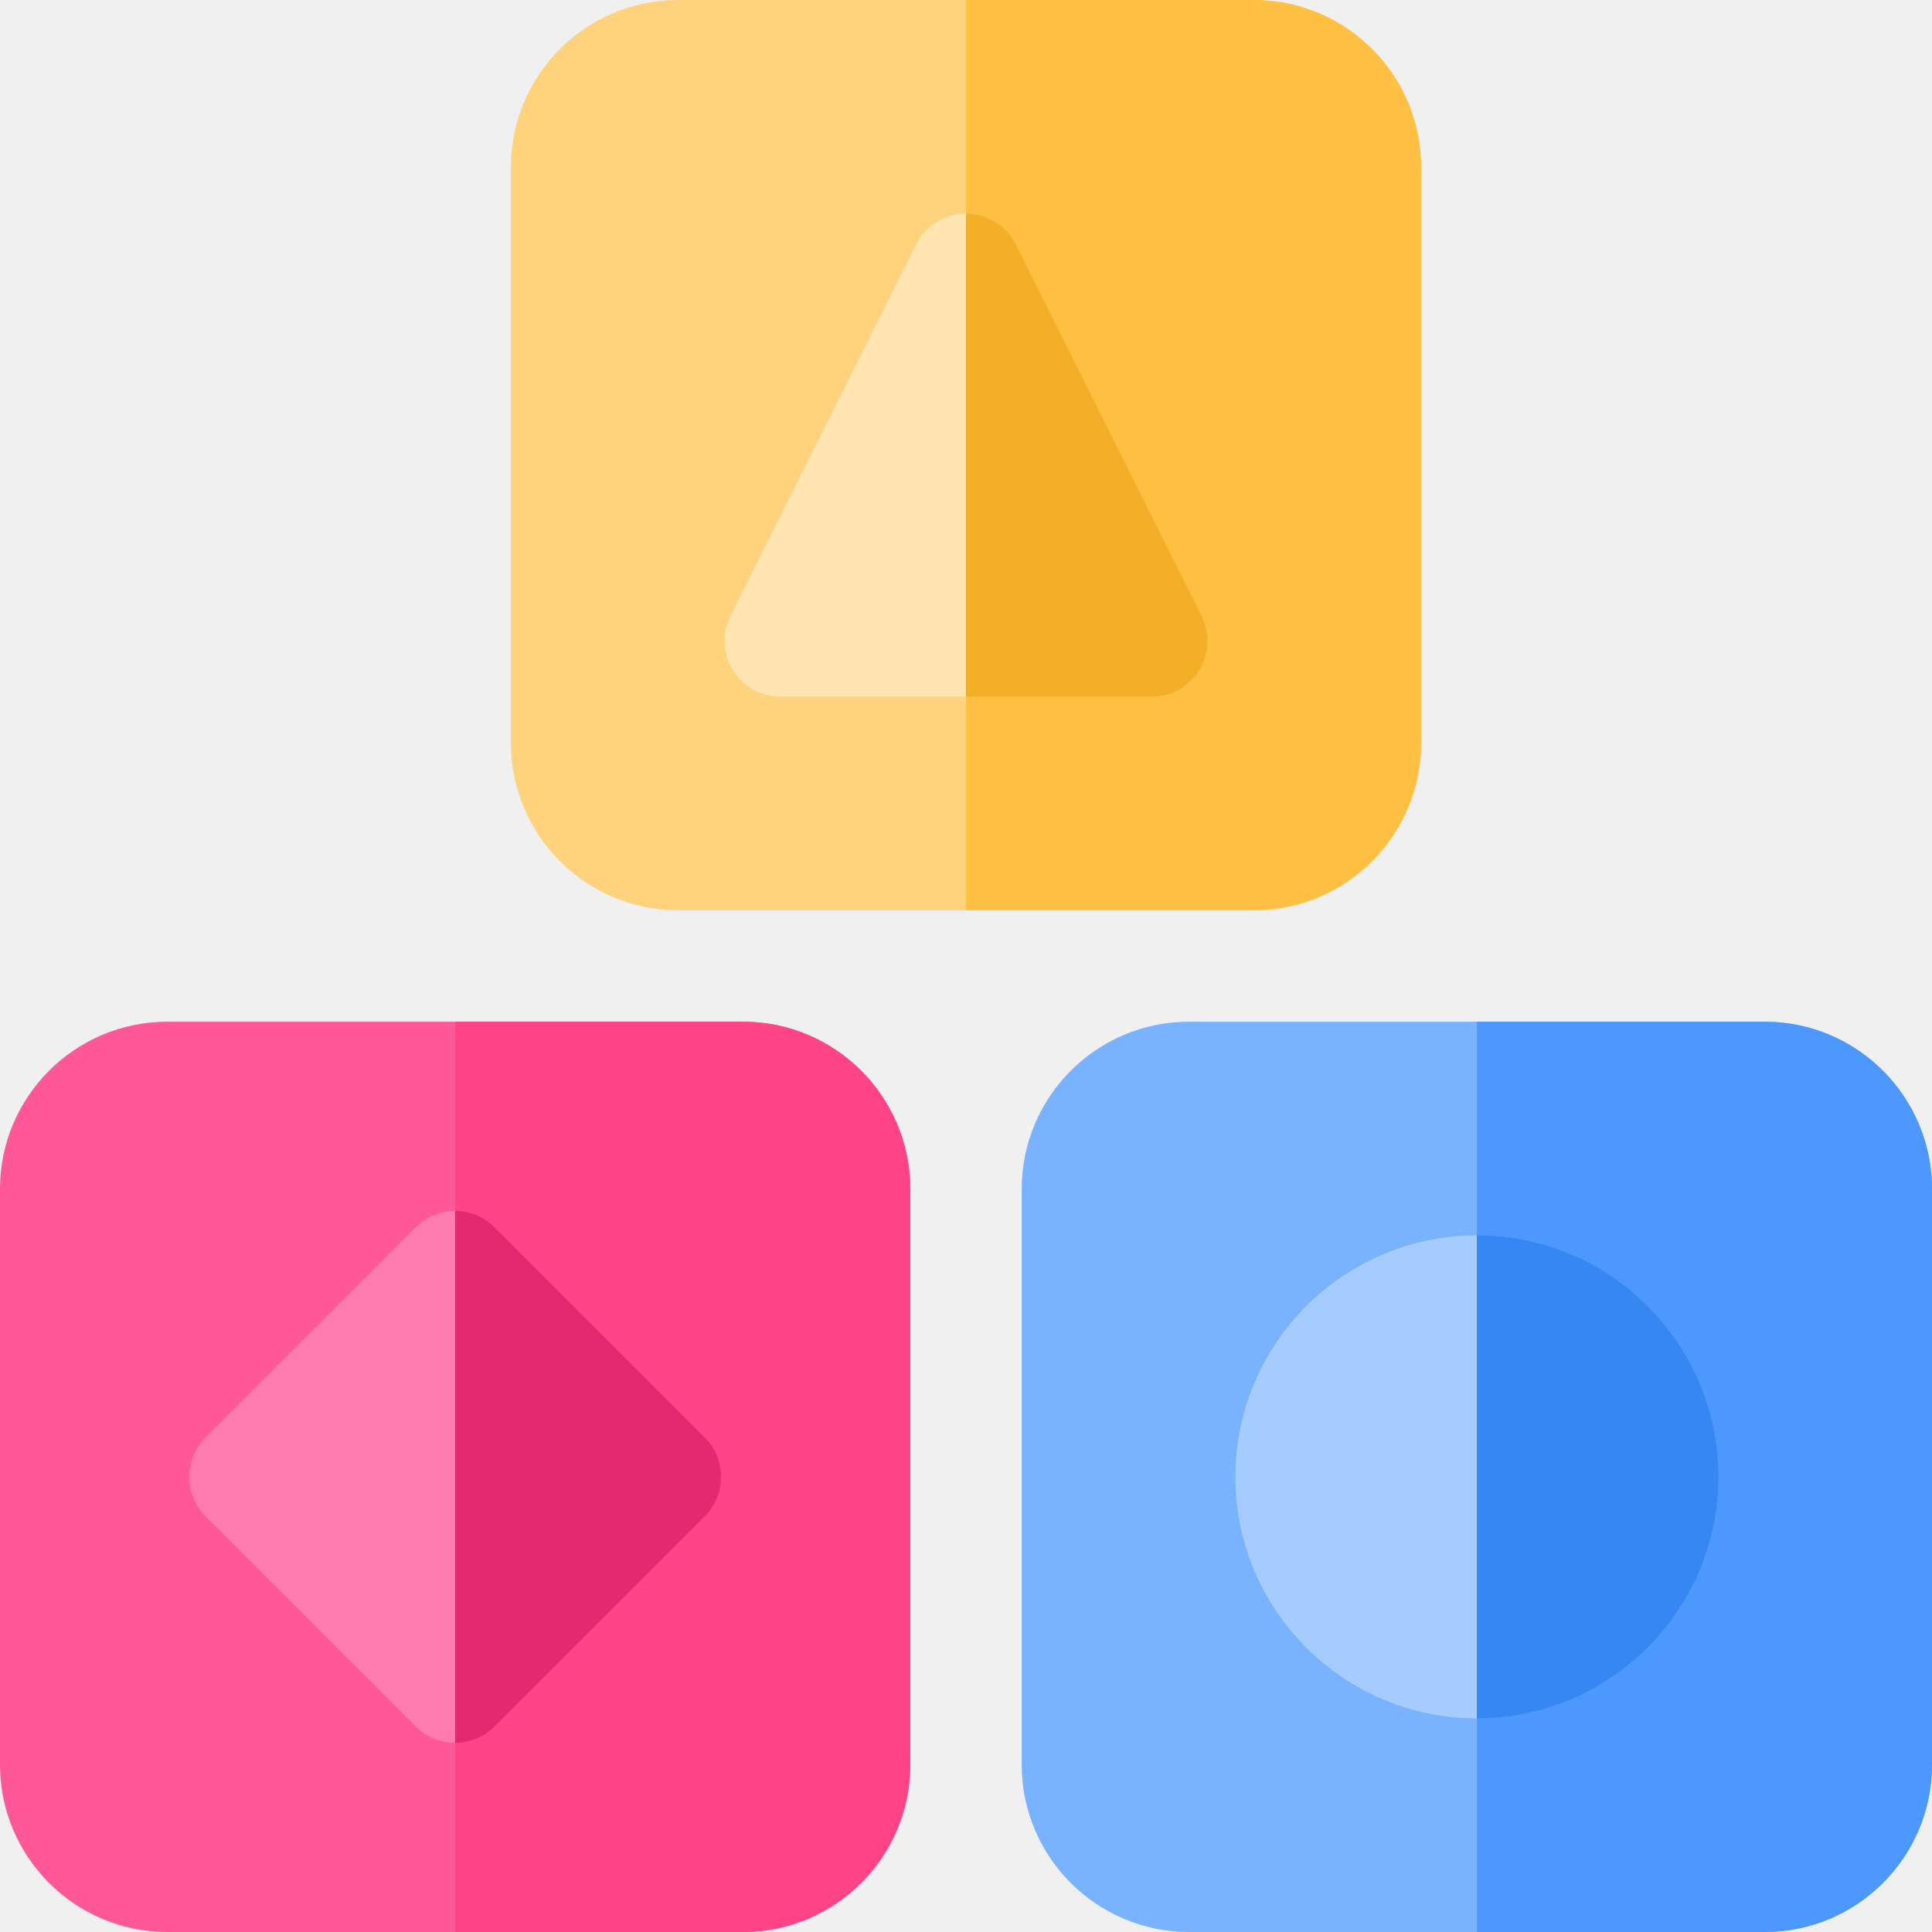
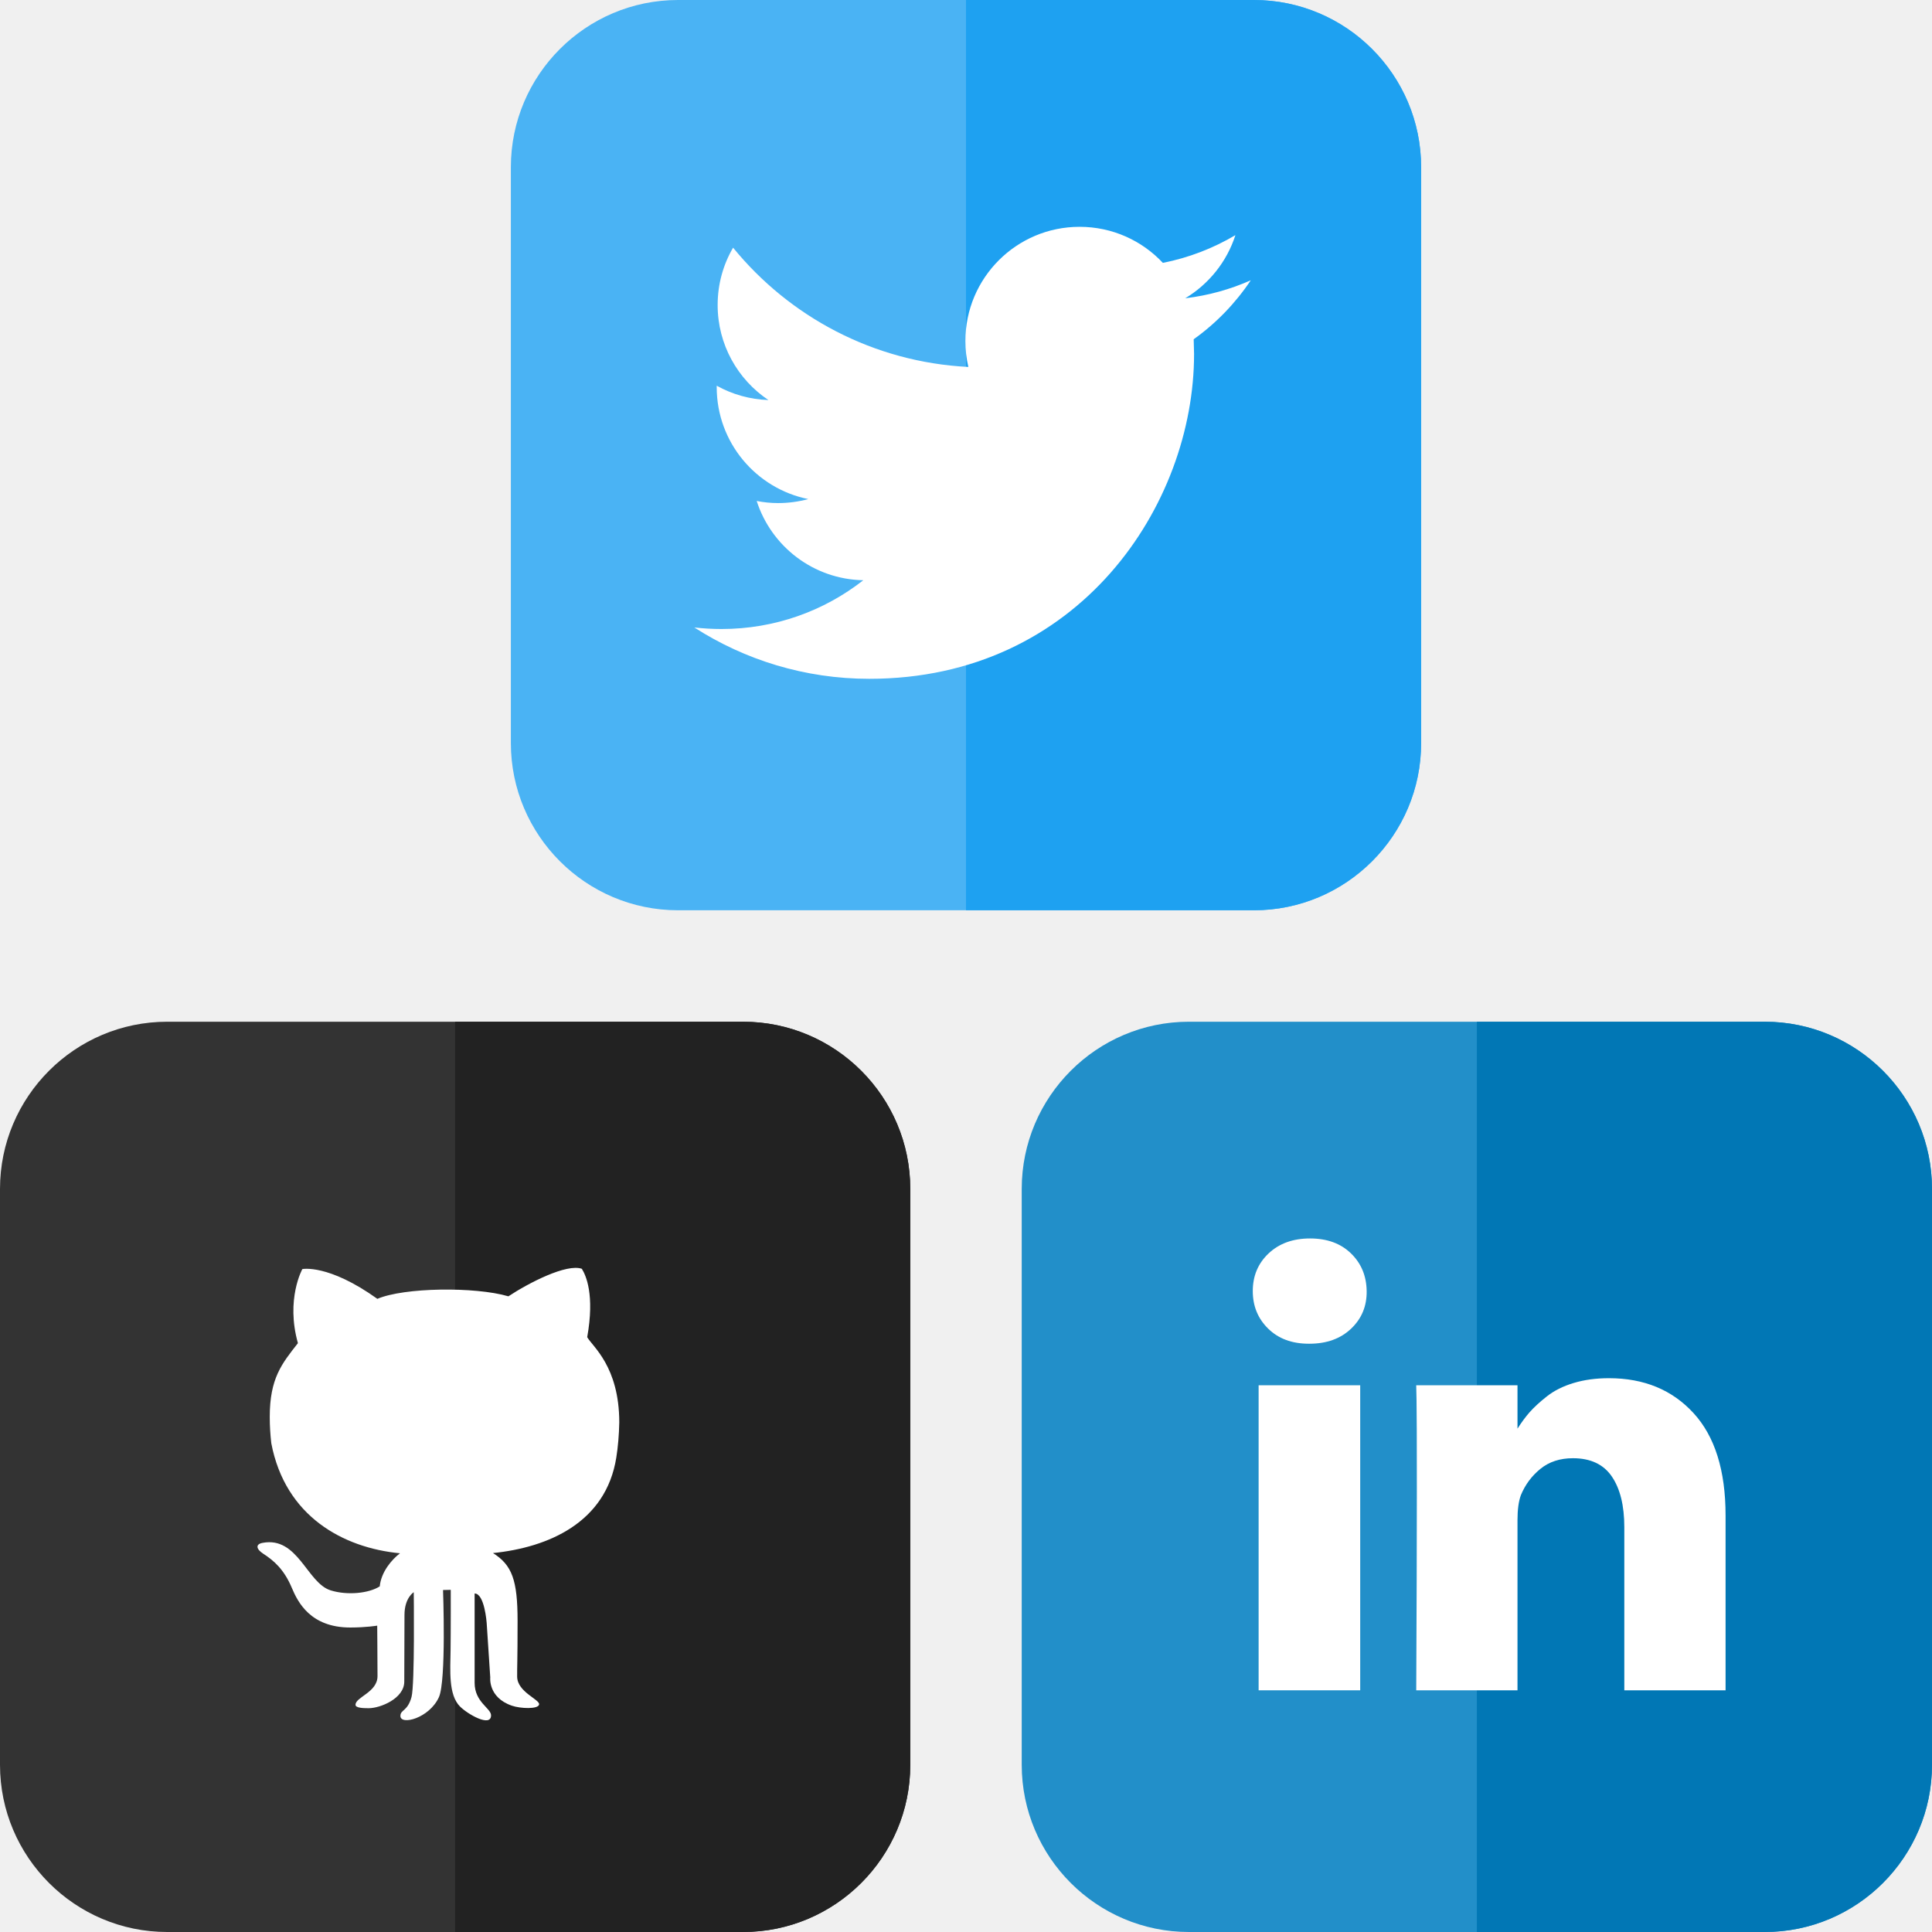
<svg xmlns="http://www.w3.org/2000/svg" width="128px" height="128px" viewBox="0 0 128 128" version="1.1">
  <g id="Page-1" stroke="none" stroke-width="1" fill="none" fill-rule="evenodd">
-     <g id="cubes">
-       <path d="M44.923,0 C38.815,0 33.846,4.969 33.846,11.077 L33.846,49.23 C33.846,55.339 38.815,60.308 44.923,60.308 L83.077,60.308 C89.185,60.308 94.154,55.339 94.154,49.23 L94.154,11.077 C94.154,4.969 89.185,0 83.077,0 L44.923,0 Z" id="Path" fill="#FFD37D" />
-       <path d="M116.923,67.692 L78.77,67.692 C72.661,67.692 67.692,72.661 67.692,78.77 L67.692,116.923 C67.692,123.031 72.661,128 78.77,128 L116.923,128 C123.031,128 128,123.031 128,116.923 L128,78.77 C128,72.661 123.031,67.692 116.923,67.692 Z" id="Path" fill="#79B2FF" />
-       <path d="M49.23,67.692 L11.077,67.692 C4.969,67.692 0,72.661 0,78.77 L0,116.923 C0,123.031 4.969,128 11.077,128 L49.23,128 C55.339,128 60.308,123.031 60.308,116.923 L60.308,78.77 C60.308,72.661 55.339,67.692 49.23,67.692 Z" id="Path" fill="#FF5899" />
-       <path d="M46.689,95.235 L32.765,81.311 C31.323,79.869 28.985,79.869 27.543,81.311 L13.619,95.235 C12.177,96.677 12.177,99.016 13.619,100.457 L27.543,114.382 C28.264,115.103 29.209,115.463 30.154,115.463 C31.099,115.463 32.044,115.103 32.765,114.382 L46.689,100.457 C48.131,99.016 48.131,96.677 46.689,95.235 Z" id="Path" fill="#FF7BAF" />
-       <path d="M49.23,67.692 L30.154,67.692 L30.154,128 L49.23,128 C55.339,128 60.308,123.031 60.308,116.923 L60.308,78.77 C60.308,72.661 55.339,67.692 49.23,67.692 Z" id="Path" fill="#FF4488" />
-       <path d="M46.689,95.235 L32.765,81.311 C32.044,80.59 31.099,80.229 30.154,80.229 L30.154,115.463 C31.099,115.463 32.044,115.103 32.765,114.382 L46.689,100.457 C48.131,99.016 48.131,96.677 46.689,95.235 Z" id="Path" fill="#E42A6E" />
-       <path d="M97.846,81.846 C89.023,81.846 81.846,89.023 81.846,97.846 C81.846,106.669 89.023,113.846 97.846,113.846 C106.669,113.846 113.846,106.669 113.846,97.846 C113.846,89.023 106.669,81.846 97.846,81.846 Z" id="Path" fill="#A5CBFF" />
-       <path d="M116.923,67.692 L97.846,67.692 L97.846,128 L116.923,128 C123.031,128 128,123.031 128,116.923 L128,78.77 C128,72.661 123.031,67.692 116.923,67.692 Z" id="Path" fill="#4C98FF" />
-       <path d="M97.846,81.846 L97.846,113.846 C106.669,113.846 113.846,106.669 113.846,97.846 C113.846,89.023 106.669,81.846 97.846,81.846 Z" id="Path" fill="#3686F3" />
-       <path d="M79.61,40.811 L67.303,16.195 C66.677,14.944 65.398,14.154 64,14.154 C62.602,14.154 61.323,14.944 60.697,16.195 L48.39,40.811 C47.817,41.955 47.879,43.314 48.552,44.402 C49.225,45.491 50.412,46.154 51.692,46.154 L76.308,46.154 C77.588,46.154 78.775,45.491 79.448,44.402 C80.121,43.314 80.183,41.955 79.61,40.811 Z" id="Path" fill="#FFE5B1" />
-       <path d="M83.077,0 L64,0 L64,60.308 L83.077,60.308 C89.185,60.308 94.154,55.339 94.154,49.23 L94.154,11.077 C94.154,4.969 89.185,0 83.077,0 Z" id="Path" fill="#FFC044" />
-       <path d="M79.61,40.811 L67.303,16.195 C66.677,14.944 65.398,14.154 64,14.154 L64,46.154 L76.308,46.154 C77.588,46.154 78.775,45.491 79.448,44.402 C80.121,43.314 80.183,41.955 79.61,40.811 Z" id="Path" fill="#F3AF28" />
+     <g id="Group">
+       <g id="blocks">
+         <path d="M44.923,0 C38.815,0 33.846,4.969 33.846,11.077 L33.846,49.23 C33.846,55.339 38.815,60.308 44.923,60.308 L83.077,60.308 C89.185,60.308 94.154,55.339 94.154,49.23 L94.154,11.077 C94.154,4.969 89.185,0 83.077,0 L44.923,0 Z" id="Path" fill="#4AB3F4" />
+         <path d="M116.923,67.692 L78.77,67.692 C72.661,67.692 67.692,72.661 67.692,78.77 L67.692,116.923 C67.692,123.031 72.661,128 78.77,128 L116.923,128 C123.031,128 128,123.031 128,116.923 L128,78.77 C128,72.661 123.031,67.692 116.923,67.692 L116.923,67.692 Z" id="Path" fill="#228FC9" />
+         <path d="M49.23,67.692 L11.077,67.692 C4.969,67.692 0,72.661 0,78.77 L0,116.923 C0,123.031 4.969,128 11.077,128 L49.23,128 C55.339,128 60.308,123.031 60.308,116.923 L60.308,78.77 C60.308,72.661 55.339,67.692 49.23,67.692 Z" id="Path" fill="#333333" />
+         <path d="M49.23,67.692 L30.154,67.692 L30.154,128 L49.23,128 C55.339,128 60.308,123.031 60.308,116.923 L60.308,78.77 C60.308,72.661 55.339,67.692 49.23,67.692 Z" id="Path" fill="#222222" />
+         <path d="M116.923,67.692 L97.846,67.692 L97.846,128 L116.923,128 C123.031,128 128,123.031 128,116.923 L128,78.77 C128,72.661 123.031,67.692 116.923,67.692 Z" id="Path" fill="#0177B5" />
+         <path d="M83.077,0 L64,0 L64,60.308 L83.077,60.308 C89.185,60.308 94.154,55.339 94.154,49.23 L94.154,11.077 C94.154,4.969 89.185,0 83.077,0 Z" id="Path" fill="#1EA1F1" />
+       </g>
+       <g id="github-big-logo" transform="translate(17, 84)" fill="#FFFFFF">
+         <path d="M23.831,12.57 C23.942,11.866 24.012,11.094 24.029,10.229 C24.022,6.518 22.246,5.205 21.904,4.59 C22.408,1.778 21.821,0.499 21.548,0.061 C20.542,-0.296 18.046,0.983 16.683,1.884 C14.46,1.233 9.763,1.297 8.001,2.052 C4.751,-0.275 3.032,0.08 3.032,0.08 C3.032,0.08 1.92,2.073 2.738,4.988 C1.669,6.351 0.872,7.315 0.872,9.87 C0.872,10.482 0.91,11.061 0.974,11.617 C1.895,16.46 5.732,18.549 9.501,18.909 C8.934,19.34 8.253,20.156 8.159,21.101 C7.446,21.561 6.013,21.714 4.898,21.363 C3.336,20.87 2.738,17.777 0.399,18.218 C-0.107,18.313 -0.007,18.646 0.432,18.931 C1.144,19.393 1.815,19.968 2.333,21.197 C2.73,22.141 3.566,23.827 6.208,23.827 C7.257,23.827 7.991,23.703 7.991,23.703 C7.991,23.703 8.011,26.108 8.011,27.046 C8.011,28.126 6.554,28.429 6.554,28.947 C6.554,29.153 7.037,29.173 7.424,29.173 C8.19,29.173 9.784,28.535 9.784,27.412 C9.784,26.521 9.798,23.524 9.798,22.999 C9.798,21.853 10.412,21.488 10.412,21.488 C10.412,21.488 10.488,27.609 10.265,28.429 C10.003,29.394 9.529,29.257 9.529,29.686 C9.529,30.327 11.445,29.843 12.08,28.44 C12.572,27.345 12.352,21.342 12.352,21.342 L12.864,21.331 C12.864,21.331 12.87,24.08 12.852,25.336 C12.834,26.637 12.7,28.281 13.472,29.057 C13.979,29.568 15.533,30.463 15.533,29.645 C15.533,29.171 14.445,28.779 14.445,27.493 L14.445,21.573 C15.106,21.573 15.243,23.519 15.243,23.519 L15.481,27.135 C15.481,27.135 15.323,28.454 16.906,29.004 C17.465,29.2 18.661,29.254 18.717,28.925 C18.773,28.595 17.277,28.108 17.263,27.087 C17.255,26.465 17.291,26.101 17.291,23.396 C17.291,20.692 16.928,19.692 15.662,18.895 C19.332,18.519 23.144,16.88 23.831,12.57 Z" id="Path" />
+       </g>
+       <g id="linkedin-letters" transform="translate(83, 82)" fill="#FFFFFF">
+         <rect id="Rectangle" x="0.387" y="9.778" width="6.73" height="20.209" />
+         <path d="M29.203,11.624 C27.789,10.081 25.92,9.309 23.595,9.309 C22.738,9.309 21.96,9.415 21.26,9.626 C20.56,9.836 19.968,10.132 19.485,10.513 C19.003,10.893 18.619,11.247 18.333,11.573 C18.062,11.883 17.797,12.244 17.538,12.652 L17.538,9.778 L10.828,9.778 L10.849,10.757 C10.863,11.41 10.87,13.422 10.87,16.793 C10.87,20.165 10.856,24.563 10.829,29.988 L17.538,29.988 L17.538,18.71 C17.538,18.017 17.612,17.466 17.762,17.058 C18.048,16.364 18.479,15.784 19.057,15.315 C19.635,14.845 20.352,14.611 21.209,14.611 C22.378,14.611 23.238,15.015 23.789,15.824 C24.339,16.633 24.615,17.751 24.615,19.179 L24.615,29.987 L31.324,29.987 L31.324,18.405 C31.323,15.427 30.617,13.167 29.203,11.624 Z" id="Path" />
+         <path d="M3.793,0.051 C2.665,0.051 1.751,0.381 1.05,1.04 C0.35,1.699 0,2.531 0,3.538 C0,4.53 0.34,5.36 1.02,6.026 C1.699,6.692 2.597,7.025 3.711,7.025 L3.752,7.025 C4.894,7.025 5.816,6.692 6.516,6.026 C7.216,5.36 7.559,4.53 7.545,3.538 C7.532,2.532 7.185,1.699 6.505,1.04 C5.826,0.38 4.921,0.051 3.793,0.051 Z" id="Path" />
+       </g>
+       <g id="twitter-logo-silhouette" transform="translate(46, 15)" fill="#FFFFFF">
+         <path d="M36.867,3.57 C35.511,4.171 34.055,4.579 32.525,4.761 C34.087,3.825 35.282,2.342 35.849,0.579 C34.384,1.446 32.767,2.075 31.043,2.416 C29.663,0.943 27.701,0.027 25.524,0.027 C21.347,0.027 17.96,3.413 17.96,7.588 C17.96,8.18 18.027,8.758 18.156,9.311 C11.871,8.995 6.299,5.984 2.569,1.409 C1.917,2.524 1.546,3.823 1.546,5.21 C1.546,7.834 2.882,10.149 4.909,11.504 C3.67,11.463 2.504,11.122 1.484,10.555 L1.484,10.649 C1.484,14.312 4.092,17.369 7.55,18.065 C6.916,18.236 6.248,18.33 5.557,18.33 C5.068,18.33 4.596,18.282 4.133,18.19 C5.096,21.196 7.888,23.382 11.196,23.442 C8.609,25.47 5.347,26.674 1.804,26.674 C1.193,26.674 0.592,26.638 6.02409639e-05,26.571 C3.347,28.72 7.322,29.973 11.593,29.973 C25.505,29.973 33.11,18.45 33.11,8.456 L33.085,7.477 C34.571,6.417 35.856,5.086 36.867,3.57 Z" id="Path" />
+       </g>
    </g>
  </g>
</svg>
